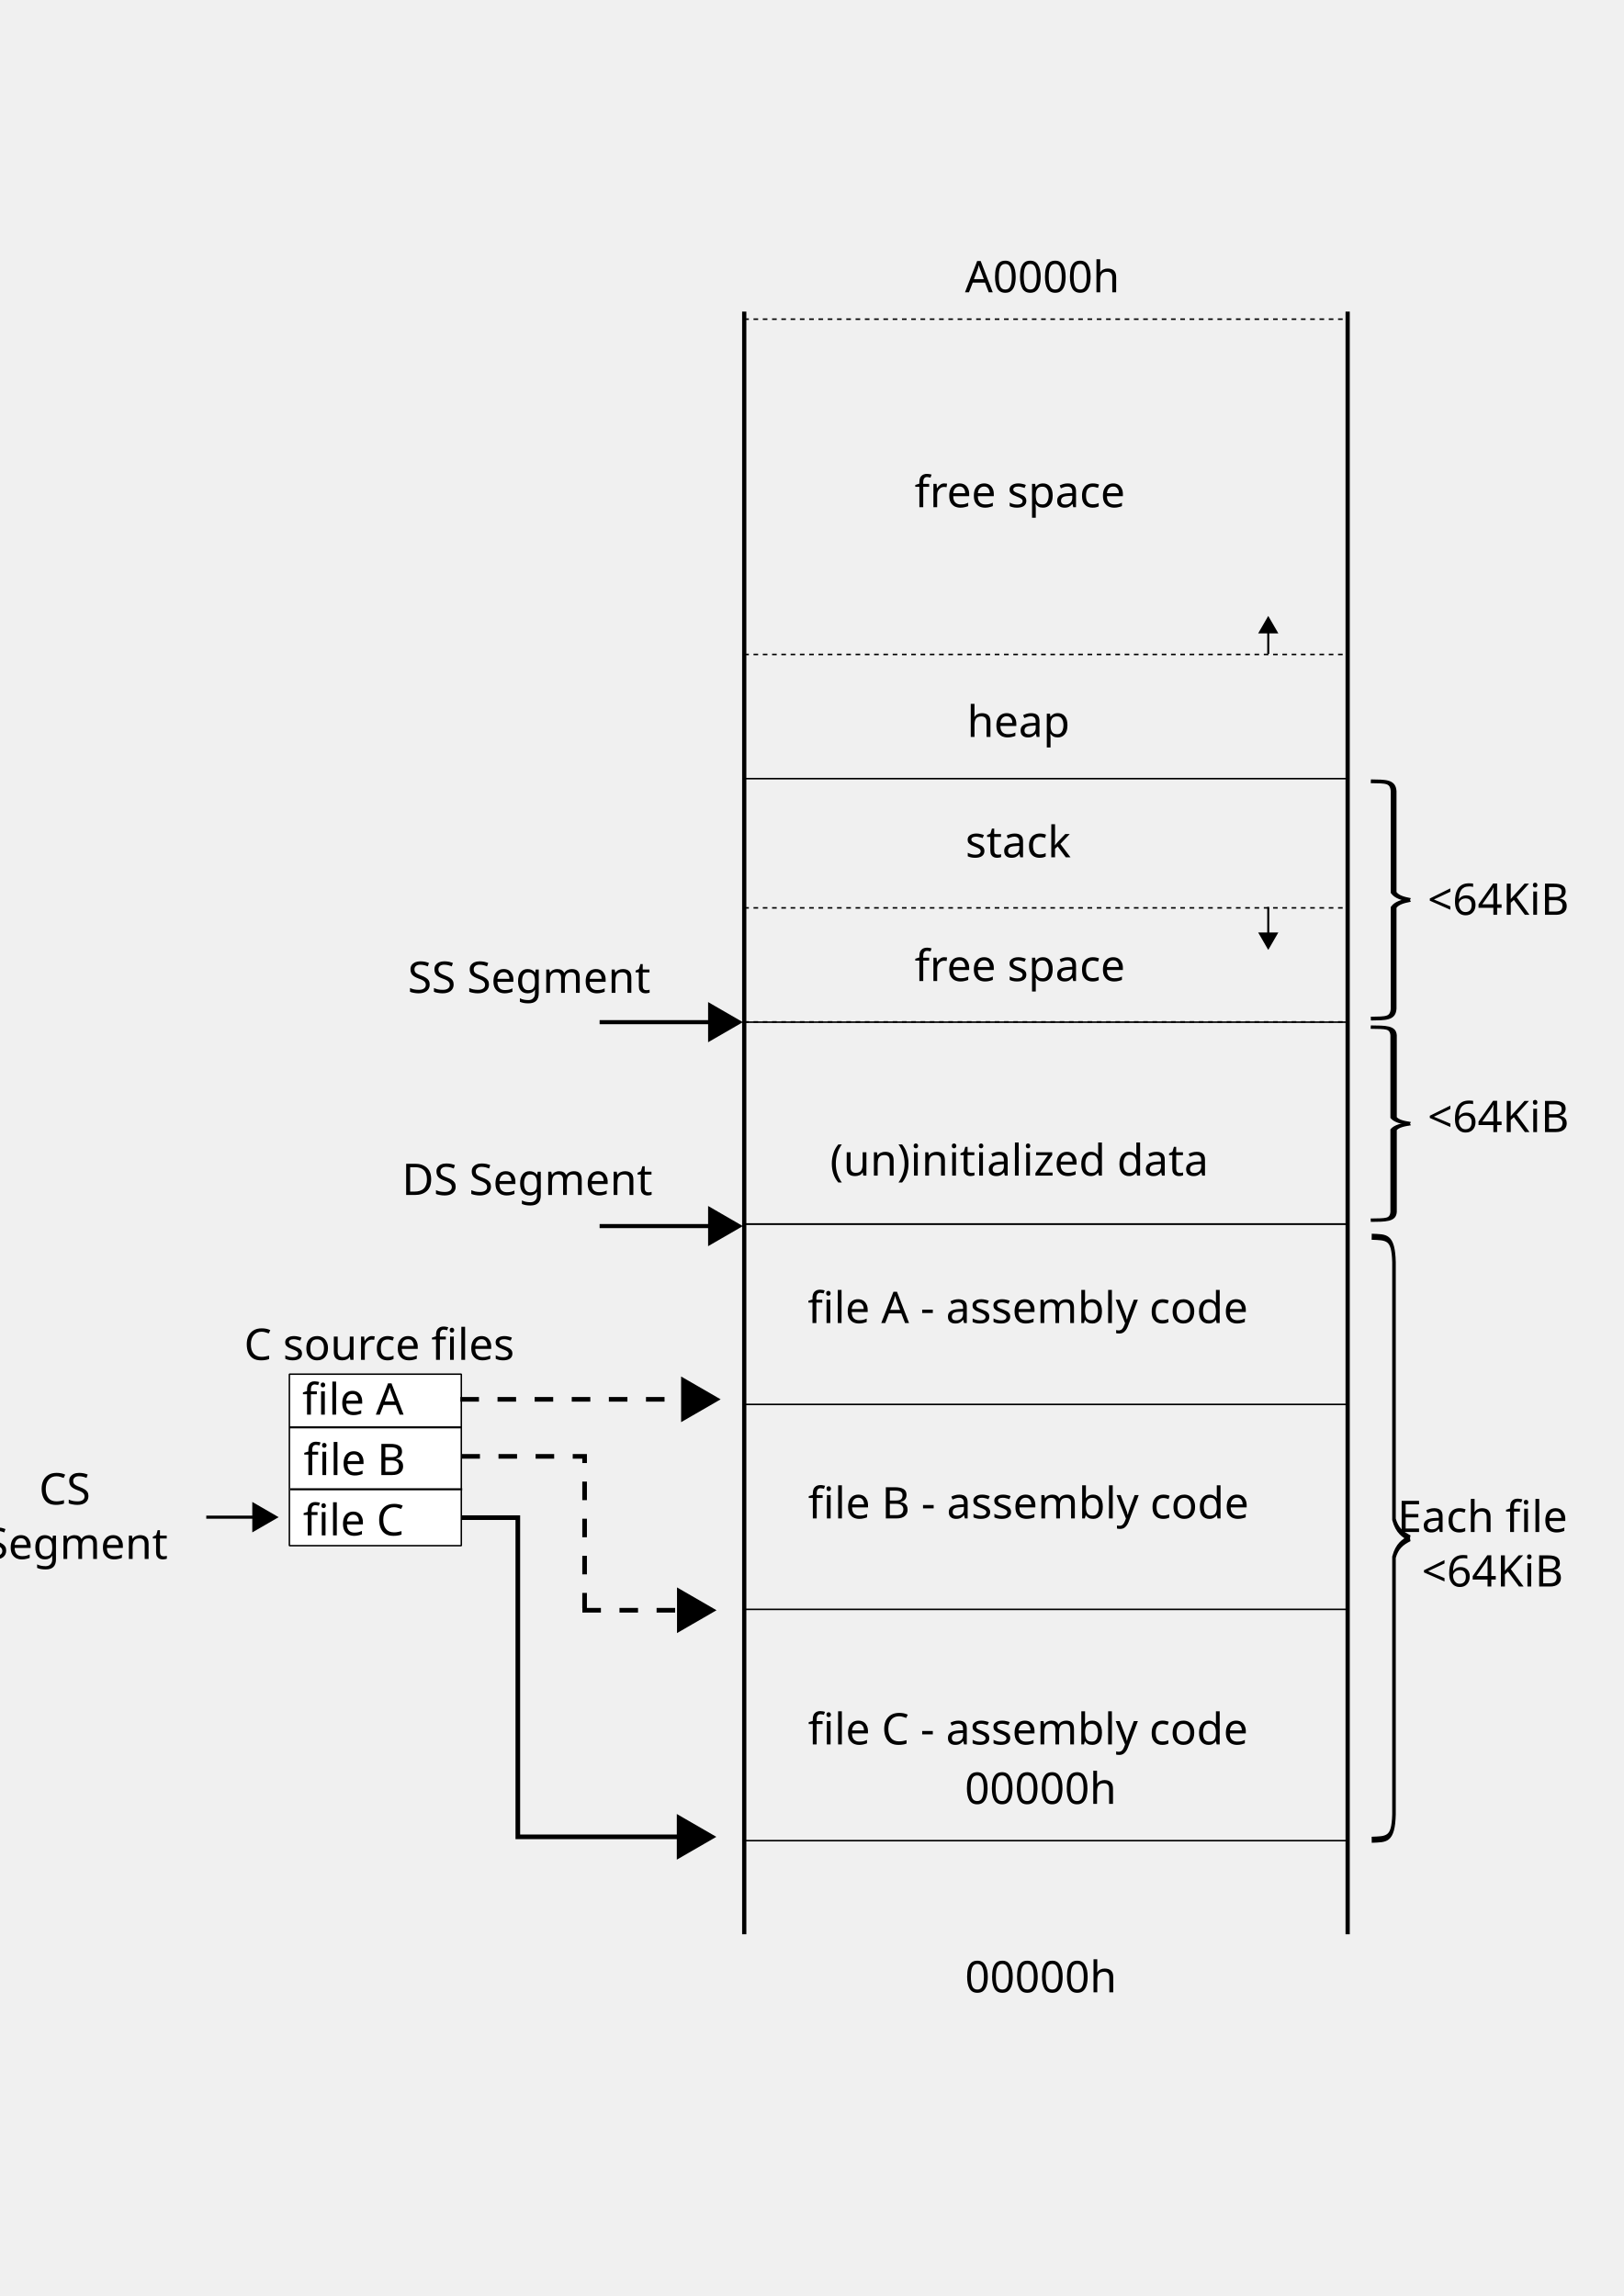
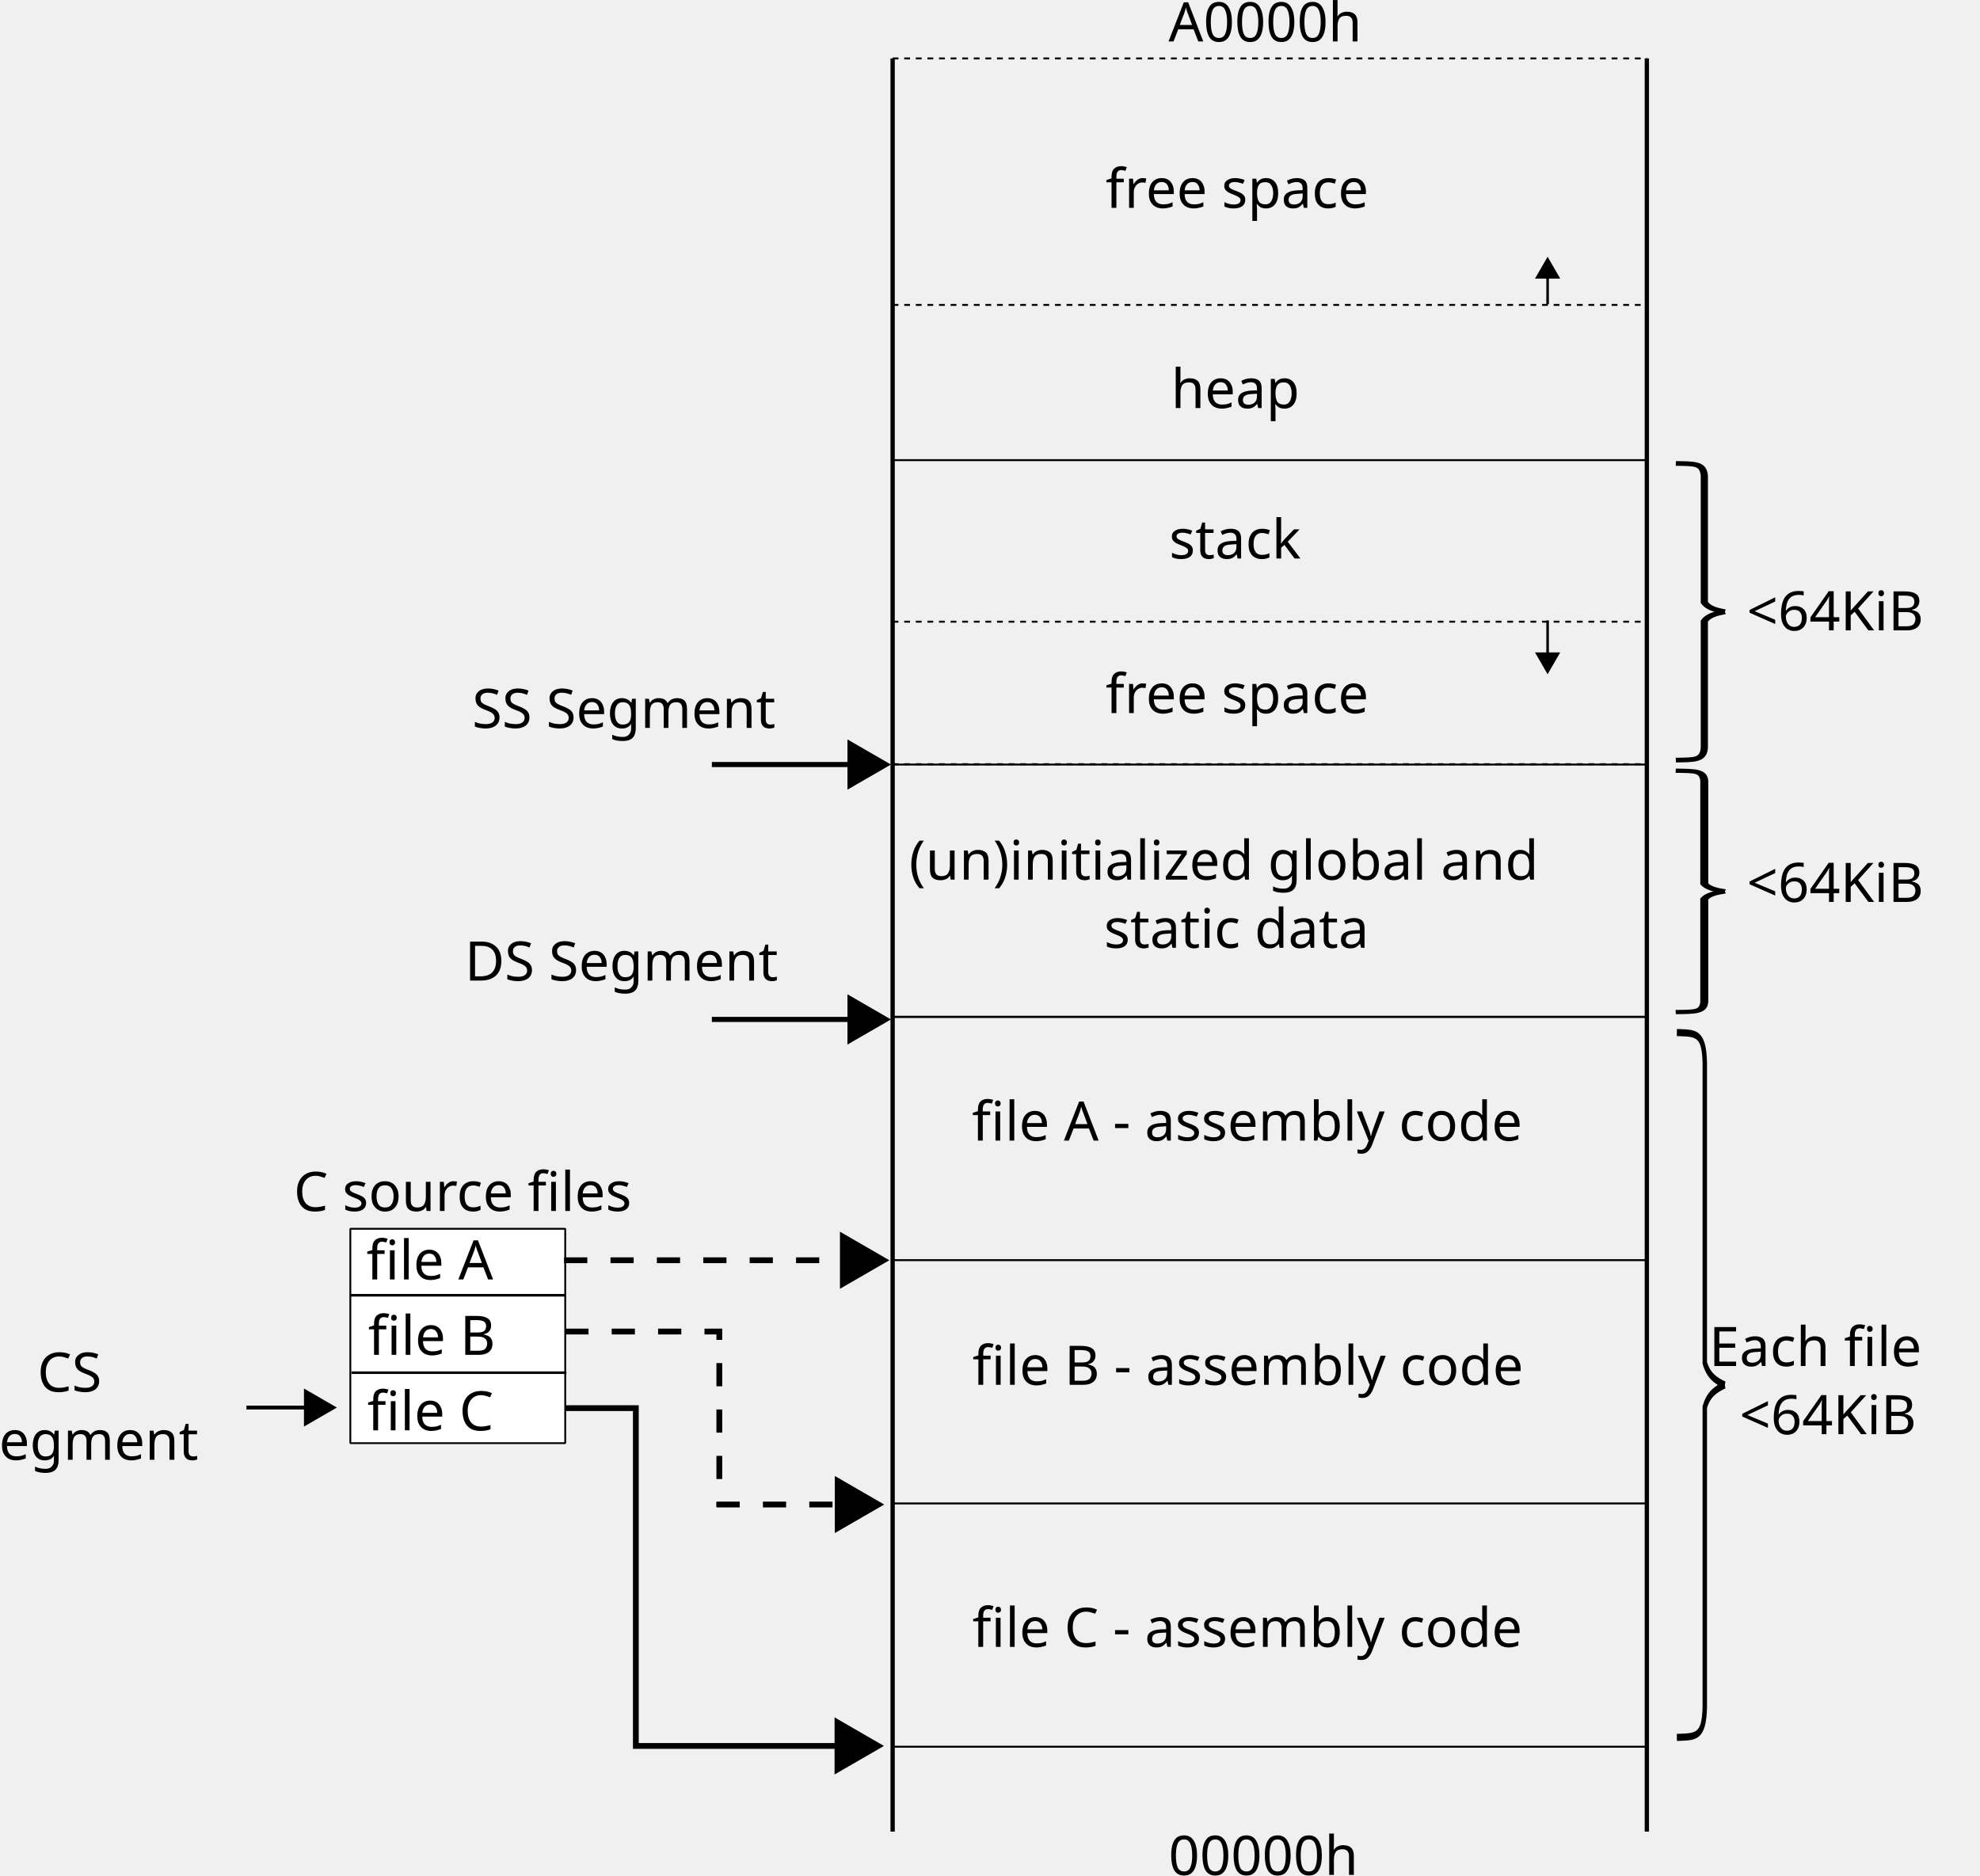
- <svg xmlns="http://www.w3.org/2000/svg" width="210mm" height="297mm" viewBox="0 0 210 297" version="1.1" id="svg1305">
+ <svg xmlns="http://www.w3.org/2000/svg" width="204.879mm" height="194.113mm" viewBox="0 0 204.879 194.113" version="1.1" id="svg1305">
  <defs id="defs1299">
    <marker orient="auto" refY="0" refX="0" id="TriangleOutL-5-3-3-9" style="overflow:visible">
      <path id="path1057-66-1-8-1" d="M 5.77,0 -2.88,5 V -5 Z" style="fill:#000000;fill-opacity:1;fill-rule:evenodd;stroke:#000000;stroke-width:1pt;stroke-opacity:1" transform="scale(0.8)" />
    </marker>
    <marker orient="auto" refY="0" refX="0" id="TriangleOutL-5-3-0" style="overflow:visible">
      <path id="path1057-66-1-7" d="M 5.77,0 -2.88,5 V -5 Z" style="fill:#000000;fill-opacity:1;fill-rule:evenodd;stroke:#000000;stroke-width:1pt;stroke-opacity:1" transform="scale(0.8)" />
    </marker>
    <marker orient="auto" refY="0" refX="0" id="marker2195-1-7-9" style="overflow:visible">
      <path id="path2193-4-9-3" d="M 5.77,0 -2.88,5 V -5 Z" style="fill:#000000;fill-opacity:1;fill-rule:evenodd;stroke:#000000;stroke-width:1pt;stroke-opacity:1" transform="scale(0.8)" />
    </marker>
    <marker style="overflow:visible" id="marker2153-9-0" refX="0" refY="0" orient="auto">
      <path transform="scale(0.8)" style="fill:#000000;fill-opacity:1;fill-rule:evenodd;stroke:#000000;stroke-width:1pt;stroke-opacity:1" d="M 5.77,0 -2.88,5 V -5 Z" id="path2151-1-8" />
    </marker>
    <marker style="overflow:visible" id="marker2021" refX="0" refY="0" orient="auto">
      <path transform="scale(0.8)" style="fill:#000000;fill-opacity:1;fill-rule:evenodd;stroke:#000000;stroke-width:1pt;stroke-opacity:1" d="M 5.77,0 -2.88,5 V -5 Z" id="path2019" />
    </marker>
    <marker orient="auto" refY="0" refX="0" id="marker1749" style="overflow:visible">
      <path id="path1747" d="M 5.77,0 -2.88,5 V -5 Z" style="fill:#000000;fill-opacity:1;fill-rule:evenodd;stroke:#000000;stroke-width:1pt;stroke-opacity:1" transform="scale(0.8)" />
    </marker>
    <marker style="overflow:visible" id="marker1277" refX="0" refY="0" orient="auto">
      <path transform="scale(0.8)" style="fill:#000000;fill-opacity:1;fill-rule:evenodd;stroke:#000000;stroke-width:1pt;stroke-opacity:1" d="M 5.77,0 -2.88,5 V -5 Z" id="path1275" />
    </marker>
    <marker orient="auto" refY="0" refX="0" id="TriangleOutL-7" style="overflow:visible">
      <path id="path1057-6" d="M 5.77,0 -2.88,5 V -5 Z" style="fill:#000000;fill-opacity:1;fill-rule:evenodd;stroke:#000000;stroke-width:1pt;stroke-opacity:1" transform="scale(0.8)" />
    </marker>
    <marker orient="auto" refY="0" refX="0" id="TriangleOutL" style="overflow:visible">
      <path id="path1057" d="M 5.77,0 -2.88,5 V -5 Z" style="fill:#000000;fill-opacity:1;fill-rule:evenodd;stroke:#000000;stroke-width:1pt;stroke-opacity:1" transform="scale(0.8)" />
    </marker>
  </defs>
-   <g id="layer1">
+   <g id="layer1" transform="translate(-3.890065,-53.10178)">
    <text xml:space="preserve" style="font-style:normal;font-variant:normal;font-weight:normal;font-stretch:normal;font-size:5.644px;line-height:1.25;font-family:sans-serif;-inkscape-font-specification:'sans-serif, Normal';font-variant-ligatures:normal;font-variant-caps:normal;font-variant-numeric:normal;font-feature-settings:normal;text-align:start;letter-spacing:0px;word-spacing:0px;writing-mode:lr-tb;text-anchor:start;fill:#000000;fill-opacity:1;stroke:none;stroke-width:0.265" x="184.639" y="118.334" id="text2662-8-4-1">
      <tspan id="tspan2660-2-6-9" x="184.639" y="118.334" style="stroke-width:0.265">&lt;64KiB</tspan>
    </text>
    <rect style="opacity:1;vector-effect:none;fill:#f0f0f0;fill-opacity:1;stroke:none;stroke-width:0.648;stroke-linecap:butt;stroke-linejoin:bevel;stroke-miterlimit:4;stroke-dasharray:none;stroke-dashoffset:0;stroke-opacity:1;paint-order:normal" id="rect2141-0-9" width="78.043" height="14.748" x="96.254" y="117.439" />
    <path style="fill:none;stroke:#000000;stroke-width:0.2;stroke-linecap:butt;stroke-linejoin:miter;stroke-miterlimit:4;stroke-dasharray:none;stroke-opacity:1" d="M 96.254,100.721 H 174.297" id="path832-7-7" />
    <path style="fill:none;stroke:#000000;stroke-width:0.2;stroke-linecap:butt;stroke-linejoin:miter;stroke-miterlimit:4;stroke-dasharray:none;stroke-opacity:1" d="M 96.254,132.222 H 174.297" id="path832-6-0-82" />
    <path style="fill:none;stroke:#000000;stroke-width:0.2;stroke-linecap:butt;stroke-linejoin:miter;stroke-miterlimit:4;stroke-dasharray:none;stroke-opacity:1" d="M 96.254,158.334 H 174.297" id="path832-6-2-4-5" />
    <path style="fill:none;stroke:#000000;stroke-width:0.2;stroke-linecap:butt;stroke-linejoin:miter;stroke-miterlimit:4;stroke-dasharray:0.6, 0.6;stroke-dashoffset:0;stroke-opacity:1" d="M 96.254,117.439 H 174.297" id="path832-6-2-6-8-34" />
    <path style="fill:none;stroke:#000000;stroke-width:0.2;stroke-linecap:butt;stroke-linejoin:miter;stroke-miterlimit:4;stroke-dasharray:0.6, 0.6;stroke-dashoffset:0;stroke-opacity:1" d="M 96.254,132.187 H 174.297" id="path832-6-2-6-7-0-0-9" />
-     <text xml:space="preserve" style="font-style:normal;font-variant:normal;font-weight:normal;font-stretch:normal;font-size:5.644px;line-height:1.25;font-family:sans-serif;-inkscape-font-specification:'sans-serif, Normal';font-variant-ligatures:normal;font-variant-caps:normal;font-variant-numeric:normal;font-feature-settings:normal;text-align:start;letter-spacing:0px;word-spacing:0px;writing-mode:lr-tb;text-anchor:start;fill:#000000;fill-opacity:1;stroke:none;stroke-width:0.265" x="135.507" y="152.07" id="text1439-6-1-1">
-       <tspan x="135.507" y="152.07" style="font-style:normal;font-variant:normal;font-weight:normal;font-stretch:normal;font-size:5.644px;font-family:sans-serif;-inkscape-font-specification:'sans-serif, Normal';font-variant-ligatures:normal;font-variant-caps:normal;font-variant-numeric:normal;font-feature-settings:normal;text-align:center;writing-mode:lr-tb;text-anchor:middle;stroke-width:0.265" id="tspan1459-0-9">(un)initialized data</tspan>
+     <text xml:space="preserve" style="font-style:normal;font-variant:normal;font-weight:normal;font-stretch:normal;font-size:5.644px;line-height:1.25;font-family:sans-serif;-inkscape-font-specification:'sans-serif, Normal';font-variant-ligatures:normal;font-variant-caps:normal;font-variant-numeric:normal;font-feature-settings:normal;text-align:start;letter-spacing:0px;word-spacing:0px;writing-mode:lr-tb;text-anchor:start;fill:#000000;fill-opacity:1;stroke:none;stroke-width:0.265" x="135.507" y="144.132" id="text1439-6-1-1">
+       <tspan x="136.405" y="144.132" style="font-style:normal;font-variant:normal;font-weight:normal;font-stretch:normal;font-size:5.644px;font-family:sans-serif;-inkscape-font-specification:'sans-serif, Normal';font-variant-ligatures:normal;font-variant-caps:normal;font-variant-numeric:normal;font-feature-settings:normal;text-align:center;writing-mode:lr-tb;text-anchor:middle;stroke-width:0.265" id="tspan1459-0-9">(un)initialized global and </tspan>
+       <tspan x="135.507" y="151.188" style="font-style:normal;font-variant:normal;font-weight:normal;font-stretch:normal;font-size:5.644px;font-family:sans-serif;-inkscape-font-specification:'sans-serif, Normal';font-variant-ligatures:normal;font-variant-caps:normal;font-variant-numeric:normal;font-feature-settings:normal;text-align:center;writing-mode:lr-tb;text-anchor:middle;stroke-width:0.265" id="tspan963">static data</tspan>
    </text>
    <text xml:space="preserve" style="font-style:normal;font-variant:normal;font-weight:normal;font-stretch:normal;font-size:5.644px;line-height:1.25;font-family:sans-serif;-inkscape-font-specification:'sans-serif, Normal';font-variant-ligatures:normal;font-variant-caps:normal;font-variant-numeric:normal;font-feature-settings:normal;text-align:start;letter-spacing:0px;word-spacing:0px;writing-mode:lr-tb;text-anchor:start;fill:#000000;fill-opacity:1;stroke:none;stroke-width:0.265" x="135.39" y="95.326" id="text1439-1-42-6">
      <tspan x="135.39" y="95.326" style="font-style:normal;font-variant:normal;font-weight:normal;font-stretch:normal;font-size:5.644px;font-family:sans-serif;-inkscape-font-specification:'sans-serif, Normal';font-variant-ligatures:normal;font-variant-caps:normal;font-variant-numeric:normal;font-feature-settings:normal;text-align:center;writing-mode:lr-tb;text-anchor:middle;stroke-width:0.265" id="tspan2104-2-2">heap</tspan>
    </text>
    <text xml:space="preserve" style="font-style:normal;font-variant:normal;font-weight:normal;font-stretch:normal;font-size:5.644px;line-height:1.25;font-family:sans-serif;-inkscape-font-specification:'sans-serif, Normal';font-variant-ligatures:normal;font-variant-caps:normal;font-variant-numeric:normal;font-feature-settings:normal;text-align:start;letter-spacing:0px;word-spacing:0px;writing-mode:lr-tb;text-anchor:start;fill:#000000;fill-opacity:1;stroke:none;stroke-width:0.265" x="135.35" y="110.895" id="text1439-1-4-2-1">
      <tspan x="135.35" y="110.895" style="font-style:normal;font-variant:normal;font-weight:normal;font-stretch:normal;font-size:5.644px;font-family:sans-serif;-inkscape-font-specification:'sans-serif, Normal';font-variant-ligatures:normal;font-variant-caps:normal;font-variant-numeric:normal;font-feature-settings:normal;text-align:center;writing-mode:lr-tb;text-anchor:middle;stroke-width:0.265" id="tspan2104-1-0-2">stack</tspan>
    </text>
    <text xml:space="preserve" style="font-style:normal;font-variant:normal;font-weight:normal;font-stretch:normal;font-size:5.644px;line-height:1.25;font-family:sans-serif;-inkscape-font-specification:'sans-serif, Normal';font-variant-ligatures:normal;font-variant-caps:normal;font-variant-numeric:normal;font-feature-settings:normal;text-align:start;letter-spacing:0px;word-spacing:0px;writing-mode:lr-tb;text-anchor:start;fill:#000000;fill-opacity:1;stroke:none;stroke-width:0.265" x="135.577" y="126.899" id="text1439-1-9-5-0">
      <tspan x="135.577" y="126.899" style="font-style:normal;font-variant:normal;font-weight:normal;font-stretch:normal;font-size:5.644px;font-family:sans-serif;-inkscape-font-specification:'sans-serif, Normal';font-variant-ligatures:normal;font-variant-caps:normal;font-variant-numeric:normal;font-feature-settings:normal;text-align:center;writing-mode:lr-tb;text-anchor:middle;stroke-width:0.265" id="tspan2104-0-5-73">free space</tspan>
    </text>
    <path style="fill:none;stroke:#000000;stroke-width:0.265;stroke-linecap:butt;stroke-linejoin:miter;stroke-miterlimit:4;stroke-dasharray:none;stroke-opacity:1;marker-end:url(#marker2153-9-0)" d="m 164.028,117.309 v 4.063" id="path2143-2-1" />
-     <text xml:space="preserve" style="font-style:normal;font-variant:normal;font-weight:normal;font-stretch:normal;font-size:5.644px;line-height:1.25;font-family:sans-serif;-inkscape-font-specification:'sans-serif, Normal';font-variant-ligatures:normal;font-variant-caps:normal;font-variant-numeric:normal;font-feature-settings:normal;text-align:start;letter-spacing:0px;word-spacing:0px;writing-mode:lr-tb;text-anchor:start;fill:#000000;fill-opacity:1;stroke:none;stroke-width:0.265" x="124.804" y="37.811" id="text1439-5-0-9">
-       <tspan id="tspan1437-6-28-0" x="124.804" y="37.811" style="stroke-width:0.265">A0000h</tspan>
-     </text>
-     <text xml:space="preserve" style="font-style:normal;font-variant:normal;font-weight:normal;font-stretch:normal;font-size:5.644px;line-height:1.25;font-family:sans-serif;-inkscape-font-specification:'sans-serif, Normal';font-variant-ligatures:normal;font-variant-caps:normal;font-variant-numeric:normal;font-feature-settings:normal;text-align:start;letter-spacing:0px;word-spacing:0px;writing-mode:lr-tb;text-anchor:start;fill:#000000;fill-opacity:1;stroke:none;stroke-width:0.265" x="124.772" y="233.333" id="text1439-5-8-3-5">
-       <tspan id="tspan1437-6-2-8-6" x="124.772" y="233.333" style="stroke-width:0.265">00000h</tspan>
+     <text xml:space="preserve" style="font-style:normal;font-variant:normal;font-weight:normal;font-stretch:normal;font-size:5.644px;line-height:1.25;font-family:sans-serif;-inkscape-font-specification:'sans-serif, Normal';font-variant-ligatures:normal;font-variant-caps:normal;font-variant-numeric:normal;font-feature-settings:normal;text-align:start;letter-spacing:0px;word-spacing:0px;writing-mode:lr-tb;text-anchor:start;fill:#000000;fill-opacity:1;stroke:none;stroke-width:0.265" x="124.804" y="57.39" id="text1439-5-0-9">
+       <tspan id="tspan1437-6-28-0" x="124.804" y="57.39" style="stroke-width:0.265">A0000h</tspan>
    </text>
    <g id="g1197-0-0-2-7" style="stroke-width:0.297;stroke-miterlimit:4;stroke-dasharray:none" transform="matrix(2.497615,0,0,1.637161,-162.451,64.67897)">
      <path id="path1178-4-8-4-74" d="m 136.028,22.224 c 0.78,0.021 1.146,-0.022 1.181,0.791 v 7.997 c 0.162,0.345 0.457,0.471 0.848,0.588" style="fill:none;stroke:#000000;stroke-width:0.297;stroke-linecap:butt;stroke-linejoin:miter;stroke-miterlimit:4;stroke-dasharray:none;stroke-opacity:1" />
      <path id="path1178-6-1-6-7-0" d="m 136.028,40.976 c 0.78,-0.021 1.146,0.022 1.181,-0.791 v -7.997 c 0.162,-0.345 0.457,-0.471 0.848,-0.588" style="fill:none;stroke:#000000;stroke-width:0.297;stroke-linecap:butt;stroke-linejoin:miter;stroke-miterlimit:4;stroke-dasharray:none;stroke-opacity:1" />
    </g>
-     <rect style="opacity:1;vector-effect:none;fill:#f0f0f0;fill-opacity:1;stroke:none;stroke-width:1.112;stroke-linecap:butt;stroke-linejoin:bevel;stroke-miterlimit:4;stroke-dasharray:none;stroke-dashoffset:0;stroke-opacity:1;paint-order:normal" id="rect2141-0-2-5" width="78.043" height="43.372" x="96.254" y="41.286" />
-     <path style="fill:none;stroke:#000000;stroke-width:0.2;stroke-linecap:butt;stroke-linejoin:miter;stroke-miterlimit:4;stroke-dasharray:0.6, 0.6;stroke-dashoffset:0;stroke-opacity:1" d="M 96.254,41.286 H 174.297" id="path832-6-2-6-8-3-2" />
-     <text xml:space="preserve" style="font-style:normal;font-variant:normal;font-weight:normal;font-stretch:normal;font-size:5.644px;line-height:1.25;font-family:sans-serif;-inkscape-font-specification:'sans-serif, Normal';font-variant-ligatures:normal;font-variant-caps:normal;font-variant-numeric:normal;font-feature-settings:normal;text-align:start;letter-spacing:0px;word-spacing:0px;writing-mode:lr-tb;text-anchor:start;fill:#000000;fill-opacity:1;stroke:none;stroke-width:0.265" x="135.577" y="65.611" id="text1439-1-9-5-1-0">
-       <tspan x="135.577" y="65.611" style="font-style:normal;font-variant:normal;font-weight:normal;font-stretch:normal;font-size:5.644px;font-family:sans-serif;-inkscape-font-specification:'sans-serif, Normal';font-variant-ligatures:normal;font-variant-caps:normal;font-variant-numeric:normal;font-feature-settings:normal;text-align:center;writing-mode:lr-tb;text-anchor:middle;stroke-width:0.265" id="tspan2104-0-5-7-6">free space</tspan>
+     <rect style="opacity:1;vector-effect:none;fill:#f0f0f0;fill-opacity:1;stroke:none;stroke-width:0.853;stroke-linecap:butt;stroke-linejoin:bevel;stroke-miterlimit:4;stroke-dasharray:none;stroke-dashoffset:0;stroke-opacity:1;paint-order:normal" id="rect2141-0-2-5" width="78.043" height="25.508" x="96.254" y="59.149" />
+     <path style="fill:none;stroke:#000000;stroke-width:0.2;stroke-linecap:butt;stroke-linejoin:miter;stroke-miterlimit:4;stroke-dasharray:0.6, 0.6;stroke-dashoffset:0;stroke-opacity:1" d="M 96.254,59.149 H 174.297" id="path832-6-2-6-8-3-2" />
+     <text xml:space="preserve" style="font-style:normal;font-variant:normal;font-weight:normal;font-stretch:normal;font-size:5.644px;line-height:1.25;font-family:sans-serif;-inkscape-font-specification:'sans-serif, Normal';font-variant-ligatures:normal;font-variant-caps:normal;font-variant-numeric:normal;font-feature-settings:normal;text-align:start;letter-spacing:0px;word-spacing:0px;writing-mode:lr-tb;text-anchor:start;fill:#000000;fill-opacity:1;stroke:none;stroke-width:0.265" x="135.577" y="74.607" id="text1439-1-9-5-1-0">
+       <tspan x="135.577" y="74.607" style="font-style:normal;font-variant:normal;font-weight:normal;font-stretch:normal;font-size:5.644px;font-family:sans-serif;-inkscape-font-specification:'sans-serif, Normal';font-variant-ligatures:normal;font-variant-caps:normal;font-variant-numeric:normal;font-feature-settings:normal;text-align:center;writing-mode:lr-tb;text-anchor:middle;stroke-width:0.265" id="tspan2104-0-5-7-6">free space</tspan>
    </text>
    <path style="fill:none;stroke:#000000;stroke-width:0.265px;stroke-linecap:butt;stroke-linejoin:miter;stroke-opacity:1;marker-end:url(#marker2195-1-7-9)" d="M 164.028,84.581 V 81.179" id="path2185-9-9-6" />
-     <g id="g881-7-4" transform="matrix(1,0,0,2.365531,58.83664,-75.54266)" style="stroke-width:0.547;stroke-miterlimit:4;stroke-dasharray:none">
-       <path id="path815-5-6" d="M 37.418,48.974 V 137.707" style="fill:none;stroke:#000000;stroke-width:0.547;stroke-linecap:butt;stroke-linejoin:miter;stroke-miterlimit:4;stroke-dasharray:none;stroke-opacity:1" />
-       <path id="path815-4-8-2" d="M 115.46,48.974 V 137.707" style="fill:none;stroke:#000000;stroke-width:0.547;stroke-linecap:butt;stroke-linejoin:miter;stroke-miterlimit:4;stroke-dasharray:none;stroke-opacity:1" />
+     <g id="g881-7-4" transform="matrix(1,0,0,2.067988,58.83664,-42.12833)" style="stroke-width:0.445;stroke-miterlimit:4;stroke-dasharray:none">
+       <path id="path815-5-6" d="M 37.418,48.974 V 137.707" style="fill:none;stroke:#000000;stroke-width:0.445;stroke-linecap:butt;stroke-linejoin:miter;stroke-miterlimit:4;stroke-dasharray:none;stroke-opacity:1" />
+       <path id="path815-4-8-2" d="M 115.46,48.974 V 137.707" style="fill:none;stroke:#000000;stroke-width:0.445;stroke-linecap:butt;stroke-linejoin:miter;stroke-miterlimit:4;stroke-dasharray:none;stroke-opacity:1" />
    </g>
    <g id="g1197-0-0-2-5-8" style="stroke-width:0.329;stroke-miterlimit:4;stroke-dasharray:none" transform="matrix(2.503729,0,0,1.331919,-163.2953,103.2618)">
      <path id="path1178-4-8-4-7-9" d="m 136.028,22.224 c 0.78,0.021 1.146,-0.022 1.181,0.791 v 7.997 c 0.162,0.345 0.457,0.471 0.848,0.588" style="fill:none;stroke:#000000;stroke-width:0.329;stroke-linecap:butt;stroke-linejoin:miter;stroke-miterlimit:4;stroke-dasharray:none;stroke-opacity:1" />
      <path id="path1178-6-1-6-7-4-6" d="m 136.028,40.976 c 0.78,-0.021 1.146,0.022 1.181,-0.791 v -7.997 c 0.162,-0.345 0.457,-0.471 0.848,-0.588" style="fill:none;stroke:#000000;stroke-width:0.329;stroke-linecap:butt;stroke-linejoin:miter;stroke-miterlimit:4;stroke-dasharray:none;stroke-opacity:1" />
    </g>
    <text xml:space="preserve" style="font-style:normal;font-variant:normal;font-weight:normal;font-stretch:normal;font-size:5.644px;line-height:1.25;font-family:sans-serif;-inkscape-font-specification:'sans-serif, Normal';font-variant-ligatures:normal;font-variant-caps:normal;font-variant-numeric:normal;font-feature-settings:normal;text-align:start;letter-spacing:0px;word-spacing:0px;writing-mode:lr-tb;text-anchor:start;fill:#000000;fill-opacity:1;stroke:none;stroke-width:0.265" x="184.639" y="146.44" id="text2662-8-4-4-0">
      <tspan id="tspan2660-2-6-5-7" x="184.639" y="146.44" style="stroke-width:0.265">&lt;64KiB</tspan>
    </text>
    <path style="fill:none;stroke:#000000;stroke-width:0.528;stroke-linecap:butt;stroke-linejoin:miter;stroke-miterlimit:4;stroke-dasharray:none;stroke-opacity:1;marker-end:url(#TriangleOutL-5-3-0)" d="m 77.55,158.6 h 15.529" id="path913-4-4-7" />
    <path style="fill:none;stroke:#000000;stroke-width:0.528;stroke-linecap:butt;stroke-linejoin:miter;stroke-miterlimit:4;stroke-dasharray:none;stroke-opacity:1;marker-end:url(#TriangleOutL-5-3-3-9)" d="m 77.55,132.222 h 15.529" id="path913-4-4-0-0" />
    <path style="fill:none;stroke:#000000;stroke-width:0.2;stroke-linecap:butt;stroke-linejoin:miter;stroke-miterlimit:4;stroke-dasharray:0.6, 0.6;stroke-dashoffset:0;stroke-opacity:1" d="M 96.254,84.657 H 174.297" id="path832-6-2-6-7-0-0-0-6-3-6" />
    <text xml:space="preserve" style="font-style:normal;font-variant:normal;font-weight:normal;font-stretch:normal;font-size:5.644px;line-height:1.25;font-family:sans-serif;-inkscape-font-specification:'sans-serif, Normal';font-variant-ligatures:normal;font-variant-caps:normal;font-variant-numeric:normal;font-feature-settings:normal;text-align:start;letter-spacing:0px;word-spacing:0px;writing-mode:lr-tb;text-anchor:start;fill:#000000;fill-opacity:1;stroke:none;stroke-width:0.265" x="51.985" y="154.578" id="text2619-7-0-6">
      <tspan id="tspan2617-8-0-9" x="51.985" y="154.578" style="stroke-width:0.265">DS Segment</tspan>
    </text>
    <text xml:space="preserve" style="font-style:normal;font-variant:normal;font-weight:normal;font-stretch:normal;font-size:5.644px;line-height:1.25;font-family:sans-serif;-inkscape-font-specification:'sans-serif, Normal';font-variant-ligatures:normal;font-variant-caps:normal;font-variant-numeric:normal;font-feature-settings:normal;text-align:start;letter-spacing:0px;word-spacing:0px;writing-mode:lr-tb;text-anchor:start;fill:#000000;fill-opacity:1;stroke:none;stroke-width:0.265" x="52.746" y="128.431" id="text2619-7-0-6-4">
      <tspan id="tspan2617-8-0-9-7" x="52.746" y="128.431" style="stroke-width:0.265">SS Segment</tspan>
    </text>
-     <path style="fill:none;stroke:#000000;stroke-width:0.2;stroke-linecap:butt;stroke-linejoin:miter;stroke-miterlimit:4;stroke-dasharray:none;stroke-opacity:1" d="M 96.254,181.667 H 174.297" id="path832" />
+     <path style="fill:none;stroke:#000000;stroke-width:0.2;stroke-linecap:butt;stroke-linejoin:miter;stroke-miterlimit:4;stroke-dasharray:none;stroke-opacity:1" d="M 96.254,183.511 H 174.297" id="path832" />
    <path style="fill:none;stroke:#000000;stroke-width:0.2;stroke-linecap:butt;stroke-linejoin:miter;stroke-miterlimit:4;stroke-dasharray:none;stroke-opacity:1" d="M 96.254,158.334 H 174.297" id="path832-6" />
-     <path style="fill:none;stroke:#000000;stroke-width:0.6;stroke-linecap:butt;stroke-linejoin:miter;stroke-miterlimit:4;stroke-dasharray:2.4, 2.4;stroke-dashoffset:0;stroke-opacity:1;marker-end:url(#TriangleOutL)" d="m 75.319,208.294 h 13.944" id="path913" />
-     <text xml:space="preserve" style="font-style:normal;font-variant:normal;font-weight:normal;font-stretch:normal;font-size:5.644px;line-height:1.25;font-family:sans-serif;-inkscape-font-specification:'sans-serif, Normal';font-variant-ligatures:normal;font-variant-caps:normal;font-variant-numeric:normal;font-feature-settings:normal;text-align:start;letter-spacing:0px;word-spacing:0px;writing-mode:lr-tb;text-anchor:start;fill:#000000;fill-opacity:1;stroke:none;stroke-width:0.265" x="104.512" y="225.646" id="text1439">
-       <tspan id="tspan1437" x="104.512" y="225.646" style="stroke-width:0.265">file C - assembly code</tspan>
+     <path style="fill:none;stroke:#000000;stroke-width:0.6;stroke-linecap:butt;stroke-linejoin:miter;stroke-miterlimit:4;stroke-dasharray:2.4, 2.4;stroke-dashoffset:0;stroke-opacity:1;marker-end:url(#TriangleOutL)" d="m 78.032,208.801 h 13.944" id="path913" />
+     <text xml:space="preserve" style="font-style:normal;font-variant:normal;font-weight:normal;font-stretch:normal;font-size:5.644px;line-height:1.25;font-family:sans-serif;-inkscape-font-specification:'sans-serif, Normal';font-variant-ligatures:normal;font-variant-caps:normal;font-variant-numeric:normal;font-feature-settings:normal;text-align:start;letter-spacing:0px;word-spacing:0px;writing-mode:lr-tb;text-anchor:start;fill:#000000;fill-opacity:1;stroke:none;stroke-width:0.265" x="104.512" y="223.529" id="text1439">
+       <tspan id="tspan1437" x="104.512" y="223.529" style="stroke-width:0.265">file C - assembly code</tspan>
    </text>
-     <text xml:space="preserve" style="font-style:normal;font-variant:normal;font-weight:normal;font-stretch:normal;font-size:5.644px;line-height:1.25;font-family:sans-serif;-inkscape-font-specification:'sans-serif, Normal';font-variant-ligatures:normal;font-variant-caps:normal;font-variant-numeric:normal;font-feature-settings:normal;text-align:start;letter-spacing:0px;word-spacing:0px;writing-mode:lr-tb;text-anchor:start;fill:#000000;fill-opacity:1;stroke:none;stroke-width:0.265" x="13.511" y="194.604" id="text2619">
-       <tspan id="tspan2617" x="13.511" y="194.604" style="font-style:normal;font-variant:normal;font-weight:normal;font-stretch:normal;font-size:5.644px;font-family:sans-serif;-inkscape-font-specification:'sans-serif, Normal';font-variant-ligatures:normal;font-variant-caps:normal;font-variant-numeric:normal;font-feature-settings:normal;text-align:center;writing-mode:lr-tb;text-anchor:middle;stroke-width:0.265">CS</tspan>
-       <tspan x="13.511" y="201.66" style="font-style:normal;font-variant:normal;font-weight:normal;font-stretch:normal;font-size:5.644px;font-family:sans-serif;-inkscape-font-specification:'sans-serif, Normal';font-variant-ligatures:normal;font-variant-caps:normal;font-variant-numeric:normal;font-feature-settings:normal;text-align:center;writing-mode:lr-tb;text-anchor:middle;stroke-width:0.265" id="tspan2353">Segment</tspan>
+     <text xml:space="preserve" style="font-style:normal;font-variant:normal;font-weight:normal;font-stretch:normal;font-size:5.644px;line-height:1.25;font-family:sans-serif;-inkscape-font-specification:'sans-serif, Normal';font-variant-ligatures:normal;font-variant-caps:normal;font-variant-numeric:normal;font-feature-settings:normal;text-align:start;letter-spacing:0px;word-spacing:0px;writing-mode:lr-tb;text-anchor:start;fill:#000000;fill-opacity:1;stroke:none;stroke-width:0.265" x="16.224" y="197.116" id="text2619">
+       <tspan id="tspan2617" x="16.224" y="197.116" style="font-style:normal;font-variant:normal;font-weight:normal;font-stretch:normal;font-size:5.644px;font-family:sans-serif;-inkscape-font-specification:'sans-serif, Normal';font-variant-ligatures:normal;font-variant-caps:normal;font-variant-numeric:normal;font-feature-settings:normal;text-align:center;writing-mode:lr-tb;text-anchor:middle;stroke-width:0.265">CS</tspan>
+       <tspan x="16.224" y="204.172" style="font-style:normal;font-variant:normal;font-weight:normal;font-stretch:normal;font-size:5.644px;font-family:sans-serif;-inkscape-font-specification:'sans-serif, Normal';font-variant-ligatures:normal;font-variant-caps:normal;font-variant-numeric:normal;font-feature-settings:normal;text-align:center;writing-mode:lr-tb;text-anchor:middle;stroke-width:0.265" id="tspan2353">Segment</tspan>
    </text>
-     <text xml:space="preserve" style="font-style:normal;font-variant:normal;font-weight:normal;font-stretch:normal;font-size:5.644px;line-height:1.25;font-family:sans-serif;-inkscape-font-specification:'sans-serif, Normal';font-variant-ligatures:normal;font-variant-caps:normal;font-variant-numeric:normal;font-feature-settings:normal;text-align:start;letter-spacing:0px;word-spacing:0px;writing-mode:lr-tb;text-anchor:start;fill:#000000;fill-opacity:1;stroke:none;stroke-width:0.265" x="124.8" y="257.718" id="text1439-5-8">
-       <tspan id="tspan1437-6-2" x="124.8" y="257.718" style="stroke-width:0.265">00000h</tspan>
+     <text xml:space="preserve" style="font-style:normal;font-variant:normal;font-weight:normal;font-stretch:normal;font-size:5.644px;line-height:1.25;font-family:sans-serif;-inkscape-font-specification:'sans-serif, Normal';font-variant-ligatures:normal;font-variant-caps:normal;font-variant-numeric:normal;font-feature-settings:normal;text-align:start;letter-spacing:0px;word-spacing:0px;writing-mode:lr-tb;text-anchor:start;fill:#000000;fill-opacity:1;stroke:none;stroke-width:0.265" x="124.8" y="247.135" id="text1439-5-8">
+       <tspan id="tspan1437-6-2" x="124.8" y="247.135" style="stroke-width:0.265">00000h</tspan>
    </text>
-     <path style="fill:none;stroke:#000000;stroke-width:0.2;stroke-linecap:butt;stroke-linejoin:miter;stroke-miterlimit:4;stroke-dasharray:none;stroke-opacity:1" d="M 96.254,208.181 H 174.297" id="path832-2" />
-     <path style="fill:none;stroke:#000000;stroke-width:0.2;stroke-linecap:butt;stroke-linejoin:miter;stroke-miterlimit:4;stroke-dasharray:none;stroke-opacity:1" d="M 96.254,238.099 H 174.297" id="path832-2-7" />
+     <path style="fill:none;stroke:#000000;stroke-width:0.2;stroke-linecap:butt;stroke-linejoin:miter;stroke-miterlimit:4;stroke-dasharray:none;stroke-opacity:1" d="M 96.254,208.689 H 174.297" id="path832-2" />
+     <path style="fill:none;stroke:#000000;stroke-width:0.2;stroke-linecap:butt;stroke-linejoin:miter;stroke-miterlimit:4;stroke-dasharray:none;stroke-opacity:1" d="M 96.254,233.866 H 174.297" id="path832-2-7" />
    <text xml:space="preserve" style="font-style:normal;font-variant:normal;font-weight:normal;font-stretch:normal;font-size:5.644px;line-height:1.25;font-family:sans-serif;-inkscape-font-specification:'sans-serif, Normal';font-variant-ligatures:normal;font-variant-caps:normal;font-variant-numeric:normal;font-feature-settings:normal;text-align:start;letter-spacing:0px;word-spacing:0px;writing-mode:lr-tb;text-anchor:start;fill:#000000;fill-opacity:1;stroke:none;stroke-width:0.265" x="104.474" y="171.141" id="text1439-2">
      <tspan id="tspan1437-96" x="104.474" y="171.141" style="stroke-width:0.265">file A - assembly code</tspan>
    </text>
    <text xml:space="preserve" style="font-style:normal;font-variant:normal;font-weight:normal;font-stretch:normal;font-size:5.644px;line-height:1.25;font-family:sans-serif;-inkscape-font-specification:'sans-serif, Normal';font-variant-ligatures:normal;font-variant-caps:normal;font-variant-numeric:normal;font-feature-settings:normal;text-align:start;letter-spacing:0px;word-spacing:0px;writing-mode:lr-tb;text-anchor:start;fill:#000000;fill-opacity:1;stroke:none;stroke-width:0.265" x="104.518" y="196.417" id="text1439-10">
      <tspan id="tspan1437-42" x="104.518" y="196.417" style="stroke-width:0.265">file B - assembly code</tspan>
    </text>
-     <rect style="opacity:1;vector-effect:none;fill:#ffffff;fill-opacity:1;stroke:#000000;stroke-width:0.19;stroke-linecap:butt;stroke-linejoin:bevel;stroke-miterlimit:4;stroke-dasharray:none;stroke-dashoffset:0;stroke-opacity:1;paint-order:normal" id="rect979" width="22.236" height="22.183" x="37.428" y="177.755" />
-     <text xml:space="preserve" style="font-style:normal;font-variant:normal;font-weight:normal;font-stretch:normal;font-size:5.644px;line-height:1.25;font-family:sans-serif;-inkscape-font-specification:'sans-serif, Normal';font-variant-ligatures:normal;font-variant-caps:normal;font-variant-numeric:normal;font-feature-settings:normal;text-align:start;letter-spacing:0px;word-spacing:0px;writing-mode:lr-tb;text-anchor:start;fill:#000000;fill-opacity:1;stroke:none;stroke-width:0.265" x="196.709" y="198.172" id="text2662-5-2">
-       <tspan id="tspan2660-29-2" x="197.607" y="198.172" style="font-style:normal;font-variant:normal;font-weight:normal;font-stretch:normal;font-size:5.644px;font-family:sans-serif;-inkscape-font-specification:'sans-serif, Normal';font-variant-ligatures:normal;font-variant-caps:normal;font-variant-numeric:normal;font-feature-settings:normal;text-align:center;writing-mode:lr-tb;text-anchor:middle;stroke-width:0.265">Each file </tspan>
-       <tspan x="196.709" y="205.227" style="font-style:normal;font-variant:normal;font-weight:normal;font-stretch:normal;font-size:5.644px;font-family:sans-serif;-inkscape-font-specification:'sans-serif, Normal';font-variant-ligatures:normal;font-variant-caps:normal;font-variant-numeric:normal;font-feature-settings:normal;text-align:center;writing-mode:lr-tb;text-anchor:middle;stroke-width:0.265" id="tspan1012-2">&lt;64KiB</tspan>
+     <rect style="opacity:1;vector-effect:none;fill:#ffffff;fill-opacity:1;stroke:#000000;stroke-width:0.19;stroke-linecap:butt;stroke-linejoin:bevel;stroke-miterlimit:4;stroke-dasharray:none;stroke-dashoffset:0;stroke-opacity:1;paint-order:normal" id="rect979" width="22.236" height="22.183" x="40.141" y="180.267" />
+     <text xml:space="preserve" style="font-style:normal;font-variant:normal;font-weight:normal;font-stretch:normal;font-size:5.644px;line-height:1.25;font-family:sans-serif;-inkscape-font-specification:'sans-serif, Normal';font-variant-ligatures:normal;font-variant-caps:normal;font-variant-numeric:normal;font-feature-settings:normal;text-align:start;letter-spacing:0px;word-spacing:0px;writing-mode:lr-tb;text-anchor:start;fill:#000000;fill-opacity:1;stroke:none;stroke-width:0.265" x="196.709" y="194.468" id="text2662-5-2">
+       <tspan id="tspan2660-29-2" x="197.607" y="194.468" style="font-style:normal;font-variant:normal;font-weight:normal;font-stretch:normal;font-size:5.644px;font-family:sans-serif;-inkscape-font-specification:'sans-serif, Normal';font-variant-ligatures:normal;font-variant-caps:normal;font-variant-numeric:normal;font-feature-settings:normal;text-align:center;writing-mode:lr-tb;text-anchor:middle;stroke-width:0.265">Each file </tspan>
+       <tspan x="196.709" y="201.523" style="font-style:normal;font-variant:normal;font-weight:normal;font-stretch:normal;font-size:5.644px;font-family:sans-serif;-inkscape-font-specification:'sans-serif, Normal';font-variant-ligatures:normal;font-variant-caps:normal;font-variant-numeric:normal;font-feature-settings:normal;text-align:center;writing-mode:lr-tb;text-anchor:middle;stroke-width:0.265" id="tspan1012-2">&lt;64KiB</tspan>
    </text>
-     <text xml:space="preserve" style="font-style:normal;font-variant:normal;font-weight:normal;font-stretch:normal;font-size:5.644px;line-height:1.25;font-family:sans-serif;-inkscape-font-specification:'sans-serif, Normal';font-variant-ligatures:normal;font-variant-caps:normal;font-variant-numeric:normal;font-feature-settings:normal;text-align:start;letter-spacing:0px;word-spacing:0px;writing-mode:lr-tb;text-anchor:start;fill:#000000;fill-opacity:1;stroke:none;stroke-width:0.265" x="39.101" y="182.994" id="text1022">
-       <tspan id="tspan1020" x="39.101" y="182.994" style="stroke-width:0.265">file A</tspan>
+     <text xml:space="preserve" style="font-style:normal;font-variant:normal;font-weight:normal;font-stretch:normal;font-size:5.644px;line-height:1.25;font-family:sans-serif;-inkscape-font-specification:'sans-serif, Normal';font-variant-ligatures:normal;font-variant-caps:normal;font-variant-numeric:normal;font-feature-settings:normal;text-align:start;letter-spacing:0px;word-spacing:0px;writing-mode:lr-tb;text-anchor:start;fill:#000000;fill-opacity:1;stroke:none;stroke-width:0.265" x="41.814" y="185.507" id="text1022">
+       <tspan id="tspan1020" x="41.814" y="185.507" style="stroke-width:0.265">file A</tspan>
    </text>
-     <text xml:space="preserve" style="font-style:normal;font-variant:normal;font-weight:normal;font-stretch:normal;font-size:5.644px;line-height:1.25;font-family:sans-serif;-inkscape-font-specification:'sans-serif, Normal';font-variant-ligatures:normal;font-variant-caps:normal;font-variant-numeric:normal;font-feature-settings:normal;text-align:start;letter-spacing:0px;word-spacing:0px;writing-mode:lr-tb;text-anchor:start;fill:#000000;fill-opacity:1;stroke:none;stroke-width:0.265" x="39.272" y="190.803" id="text1022-8">
-       <tspan id="tspan1020-7" x="39.272" y="190.803" style="stroke-width:0.265">file B</tspan>
+     <text xml:space="preserve" style="font-style:normal;font-variant:normal;font-weight:normal;font-stretch:normal;font-size:5.644px;line-height:1.25;font-family:sans-serif;-inkscape-font-specification:'sans-serif, Normal';font-variant-ligatures:normal;font-variant-caps:normal;font-variant-numeric:normal;font-feature-settings:normal;text-align:start;letter-spacing:0px;word-spacing:0px;writing-mode:lr-tb;text-anchor:start;fill:#000000;fill-opacity:1;stroke:none;stroke-width:0.265" x="41.985" y="193.315" id="text1022-8">
+       <tspan id="tspan1020-7" x="41.985" y="193.315" style="stroke-width:0.265">file B</tspan>
    </text>
-     <text xml:space="preserve" style="font-style:normal;font-variant:normal;font-weight:normal;font-stretch:normal;font-size:5.644px;line-height:1.25;font-family:sans-serif;-inkscape-font-specification:'sans-serif, Normal';font-variant-ligatures:normal;font-variant-caps:normal;font-variant-numeric:normal;font-feature-settings:normal;text-align:start;letter-spacing:0px;word-spacing:0px;writing-mode:lr-tb;text-anchor:start;fill:#000000;fill-opacity:1;stroke:none;stroke-width:0.265" x="39.191" y="198.611" id="text1022-87">
-       <tspan id="tspan1020-0" x="39.191" y="198.611" style="stroke-width:0.265">file C</tspan>
+     <text xml:space="preserve" style="font-style:normal;font-variant:normal;font-weight:normal;font-stretch:normal;font-size:5.644px;line-height:1.25;font-family:sans-serif;-inkscape-font-specification:'sans-serif, Normal';font-variant-ligatures:normal;font-variant-caps:normal;font-variant-numeric:normal;font-feature-settings:normal;text-align:start;letter-spacing:0px;word-spacing:0px;writing-mode:lr-tb;text-anchor:start;fill:#000000;fill-opacity:1;stroke:none;stroke-width:0.265" x="41.903" y="201.123" id="text1022-87">
+       <tspan id="tspan1020-0" x="41.903" y="201.123" style="stroke-width:0.265">file C</tspan>
    </text>
-     <path style="fill:none;stroke:#000000;stroke-width:0.265px;stroke-linecap:butt;stroke-linejoin:miter;stroke-opacity:1" d="M 37.428,184.634 H 59.664" id="path1050" />
-     <path style="fill:none;stroke:#000000;stroke-width:0.265px;stroke-linecap:butt;stroke-linejoin:miter;stroke-opacity:1" d="M 37.545,192.646 H 59.781" id="path1050-5" />
-     <text xml:space="preserve" style="font-style:normal;font-variant:normal;font-weight:normal;font-stretch:normal;font-size:5.644px;line-height:1.25;font-family:sans-serif;-inkscape-font-specification:'sans-serif, Normal';font-variant-ligatures:normal;font-variant-caps:normal;font-variant-numeric:normal;font-feature-settings:normal;text-align:start;letter-spacing:0px;word-spacing:0px;writing-mode:lr-tb;text-anchor:start;fill:#000000;fill-opacity:1;stroke:none;stroke-width:0.265" x="31.572" y="175.907" id="text1069">
-       <tspan id="tspan1067" x="31.572" y="175.907" style="stroke-width:0.265">C source files</tspan>
+     <path style="fill:none;stroke:#000000;stroke-width:0.265px;stroke-linecap:butt;stroke-linejoin:miter;stroke-opacity:1" d="M 40.141,187.146 H 62.377" id="path1050" />
+     <path style="fill:none;stroke:#000000;stroke-width:0.265px;stroke-linecap:butt;stroke-linejoin:miter;stroke-opacity:1" d="M 40.258,195.158 H 62.494" id="path1050-5" />
+     <text xml:space="preserve" style="font-style:normal;font-variant:normal;font-weight:normal;font-stretch:normal;font-size:5.644px;line-height:1.25;font-family:sans-serif;-inkscape-font-specification:'sans-serif, Normal';font-variant-ligatures:normal;font-variant-caps:normal;font-variant-numeric:normal;font-feature-settings:normal;text-align:start;letter-spacing:0px;word-spacing:0px;writing-mode:lr-tb;text-anchor:start;fill:#000000;fill-opacity:1;stroke:none;stroke-width:0.265" x="34.285" y="178.419" id="text1069">
+       <tspan id="tspan1067" x="34.285" y="178.419" style="stroke-width:0.265">C source files</tspan>
    </text>
-     <path style="fill:none;stroke:#000000;stroke-width:0.6;stroke-linecap:butt;stroke-linejoin:miter;stroke-miterlimit:4;stroke-dasharray:2.4, 2.4;stroke-dashoffset:0;stroke-opacity:1;marker-end:url(#marker1277)" d="m 59.547,181.01 h 30.246" id="path1251" />
-     <path style="fill:none;stroke:#000000;stroke-width:0.6;stroke-linecap:butt;stroke-linejoin:miter;stroke-miterlimit:4;stroke-dasharray:2.4, 2.4;stroke-dashoffset:0;stroke-opacity:1" d="m 59.673,188.388 h 15.936 v 19.641" id="path1253" />
-     <path style="fill:none;stroke:#000000;stroke-width:0.6;stroke-linecap:butt;stroke-linejoin:miter;stroke-miterlimit:4;stroke-dasharray:none;stroke-opacity:1;marker-end:url(#marker1749)" d="m 59.697,196.315 h 7.275 v 41.289 h 22.265" id="path1255" />
-     <path style="fill:none;stroke:#000000;stroke-width:0.4;stroke-linecap:butt;stroke-linejoin:miter;stroke-miterlimit:4;stroke-dasharray:none;stroke-opacity:1;marker-end:url(#marker2021)" d="m 26.678,196.254 h 7.087" id="path2011" />
-     <g id="g1197-0-0-2-6" style="stroke-width:0.188;stroke-miterlimit:4;stroke-dasharray:none" transform="matrix(2.441535,0,0,4.159795,-154.7104,67.53166)">
+     <path style="fill:none;stroke:#000000;stroke-width:0.6;stroke-linecap:butt;stroke-linejoin:miter;stroke-miterlimit:4;stroke-dasharray:2.4, 2.4;stroke-dashoffset:0;stroke-opacity:1;marker-end:url(#marker1277)" d="m 62.26,183.522 h 30.246" id="path1251" />
+     <path style="fill:none;stroke:#000000;stroke-width:0.6;stroke-linecap:butt;stroke-linejoin:miter;stroke-miterlimit:4;stroke-dasharray:2.4, 2.4;stroke-dashoffset:0;stroke-opacity:1" d="m 62.386,190.9 h 15.936 v 18.137" id="path1253" />
+     <path style="fill:none;stroke:#000000;stroke-width:0.6;stroke-linecap:butt;stroke-linejoin:miter;stroke-miterlimit:4;stroke-dasharray:none;stroke-opacity:1;marker-end:url(#marker1749)" d="m 62.409,198.827 h 7.275 v 34.958 h 22.265" id="path1255" />
+     <path style="fill:none;stroke:#000000;stroke-width:0.4;stroke-linecap:butt;stroke-linejoin:miter;stroke-miterlimit:4;stroke-dasharray:none;stroke-opacity:1;marker-end:url(#marker2021)" d="m 29.39,198.766 h 7.087" id="path2011" />
+     <g id="g1197-0-0-2-6" style="stroke-width:0.188;stroke-miterlimit:4;stroke-dasharray:none" transform="matrix(2.445434,0,0,3.88998,-155.2447,73.50646)">
      <path id="path1178-4-8-4-8" d="m 136.028,22.224 c 0.78,0.021 1.146,-0.022 1.181,0.791 v 7.997 c 0.162,0.345 0.457,0.471 0.848,0.588" style="fill:none;stroke:#000000;stroke-width:0.188;stroke-linecap:butt;stroke-linejoin:miter;stroke-miterlimit:4;stroke-dasharray:none;stroke-opacity:1" />
      <path id="path1178-6-1-6-7-7" d="m 136.028,40.976 c 0.78,-0.021 1.146,0.022 1.181,-0.791 v -7.997 c 0.162,-0.345 0.457,-0.471 0.848,-0.588" style="fill:none;stroke:#000000;stroke-width:0.188;stroke-linecap:butt;stroke-linejoin:miter;stroke-miterlimit:4;stroke-dasharray:none;stroke-opacity:1" />
    </g>
  </g>
</svg>
